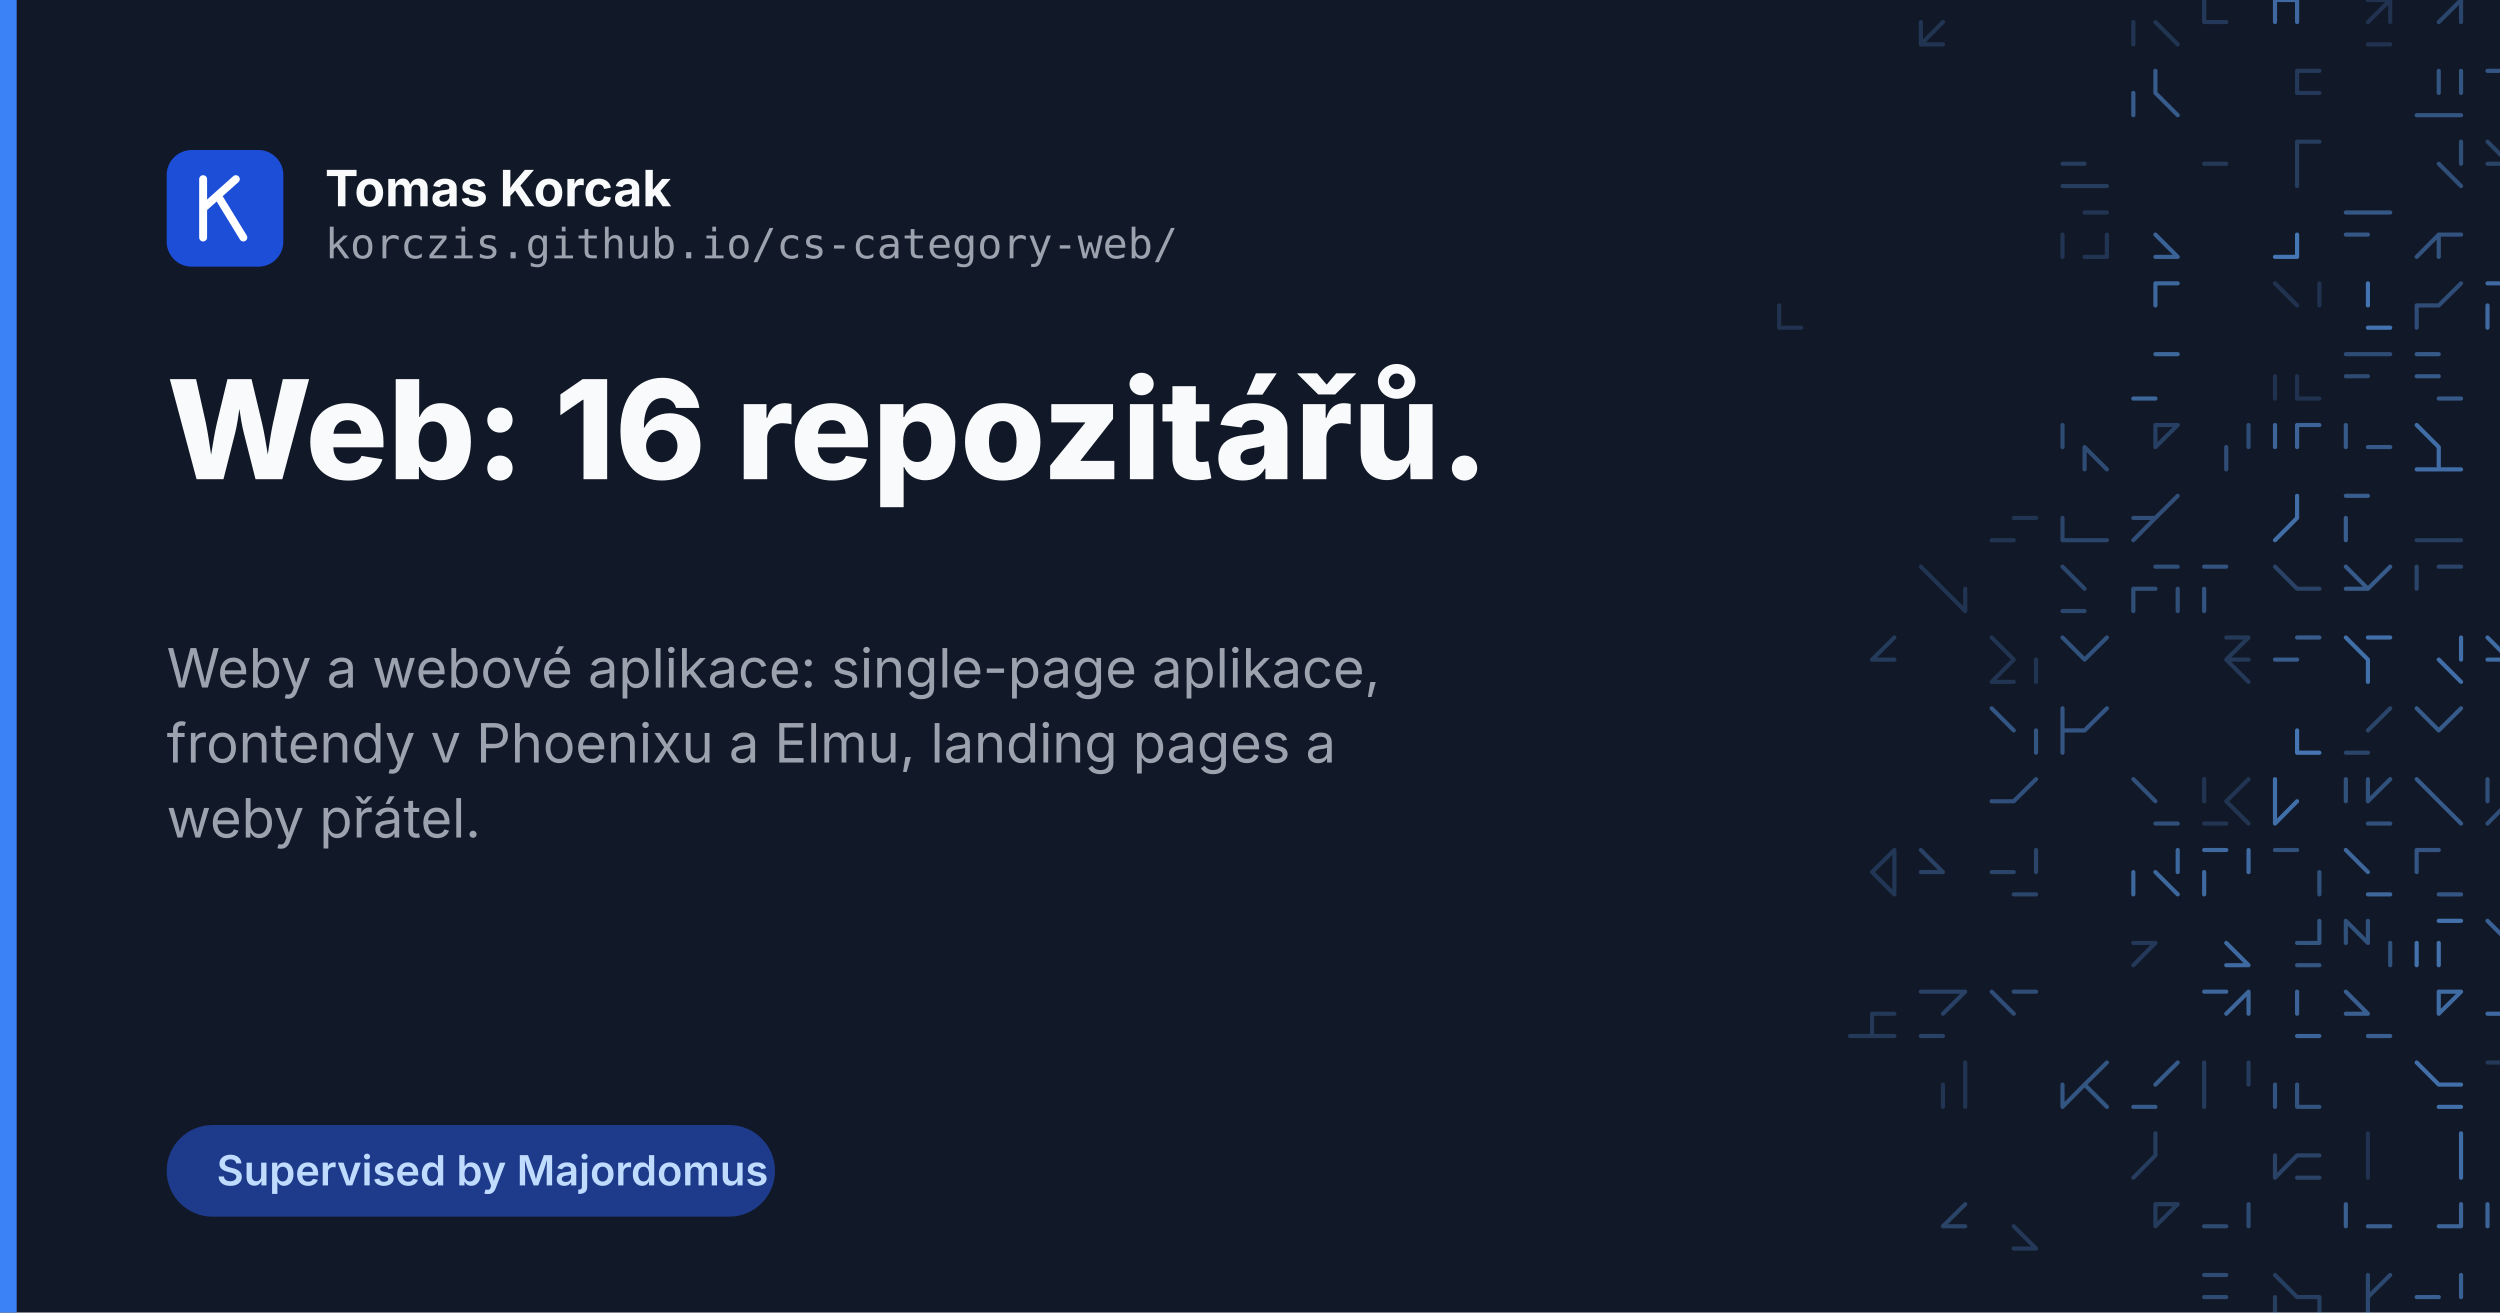
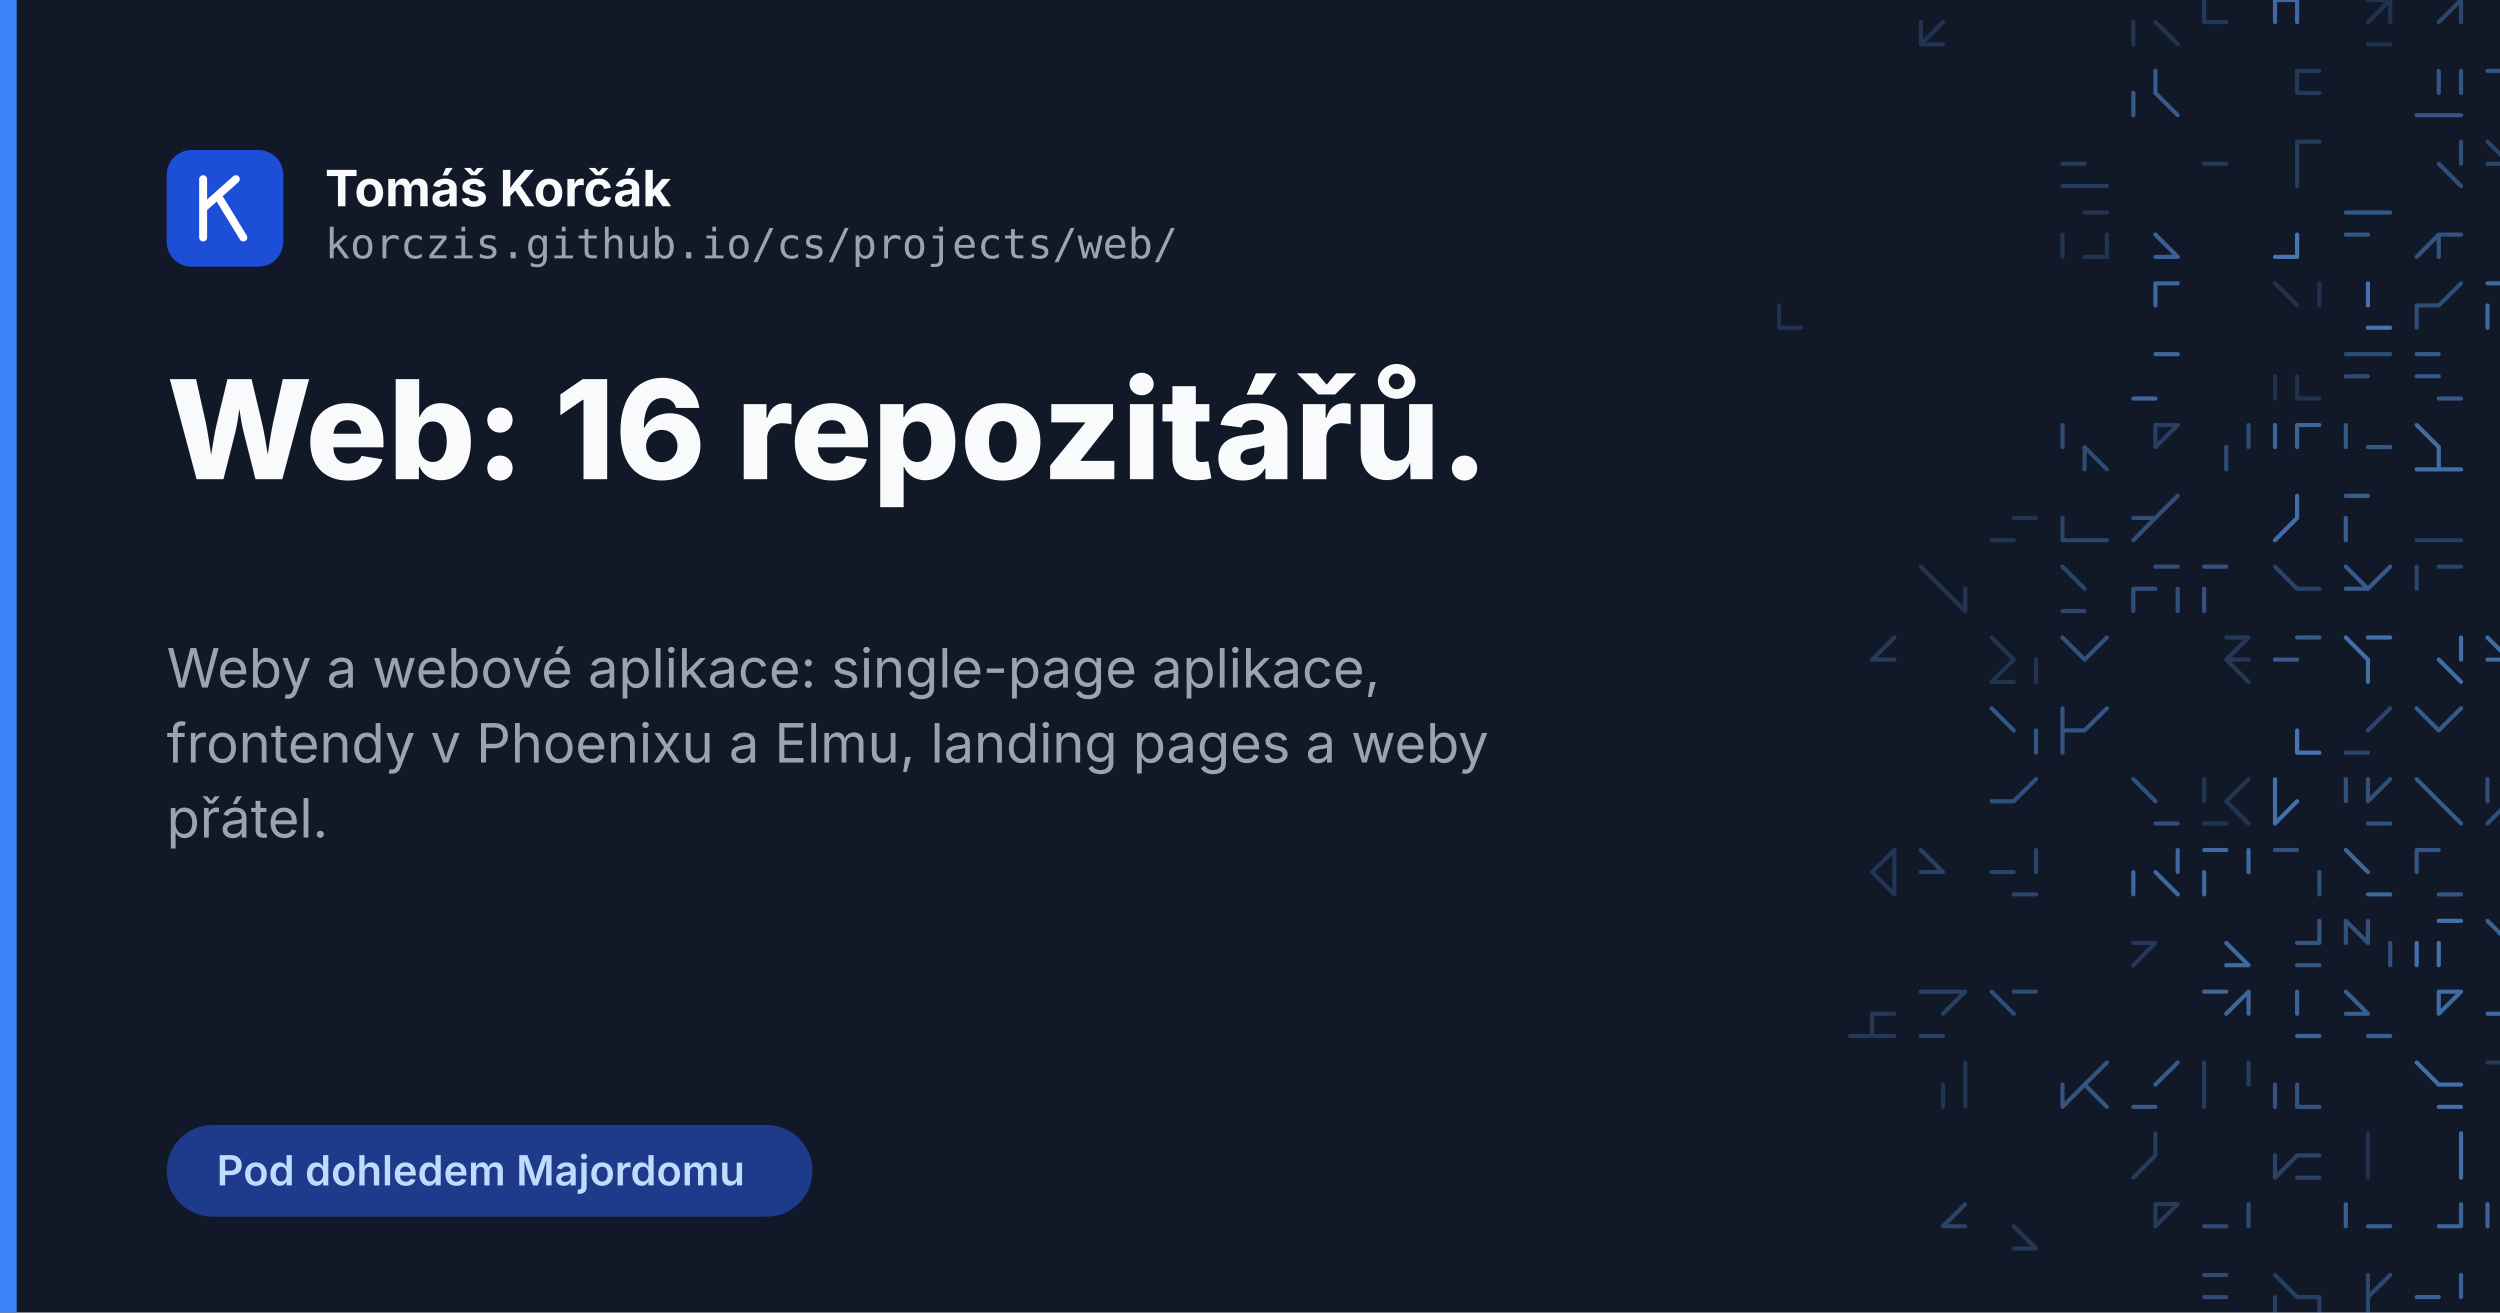
- <svg xmlns="http://www.w3.org/2000/svg" width="1200" height="630" viewBox="0 0 1200 630">
+ <svg xmlns="http://www.w3.org/2000/svg" width="1200" height="630" viewBox="0 0 1200 630" xml:lang="cs">
  <rect width="1200" height="630" fill="#111827" />
  <g fill="none" stroke="#60a5fa" stroke-width="2" stroke-linecap="round">
    <path d="M922.0 21.3L932.6 21.3M932.6 10.6L922.0 21.3M922.0 10.6L922.0 21.3" opacity="0.20" />
    <path d="M1024.0 10.6L1024.0 21.3M1034.6 10.6L1045.3 21.3" opacity="0.21" />
    <path d="M1058.0 10.6L1068.6 10.6M1058.0 0.0L1058.0 10.6M1058.0 0.0L1058.0 10.6" opacity="0.24" />
    <path d="M1102.6 0.0L1102.6 10.6M1092.0 0.0L1102.6 0.0M1092.0 0.0L1102.6 0.0M1092.0 0.0L1092.0 10.6" opacity="0.57" />
    <path d="M1147.3 0.0L1147.3 10.6M1136.6 21.3L1147.3 21.3M1147.3 0.0L1136.6 10.6M1136.6 0.0L1147.3 0.0" opacity="0.19" />
    <path d="M1181.3 0.0L1170.6 10.6M1181.3 0.0L1181.3 10.6M1181.3 0.0L1170.6 10.6" opacity="0.33" />
    <path d="M1204.6 10.6L1215.3 10.6M1215.3 0.0L1204.6 10.6" opacity="0.50" />
    <path d="M1024.0 44.6L1024.0 55.3M1034.6 44.6L1045.3 55.3M1024.0 44.6L1024.0 55.3M1034.6 34.0L1034.6 44.6" opacity="0.48" />
    <path d="M1102.6 34.0L1113.3 34.0M1102.6 34.0L1102.6 44.6M1102.6 44.6L1113.3 44.6" opacity="0.24" />
    <path d="M1170.6 34.0L1170.6 44.6M1160.0 55.3L1170.6 55.3M1181.3 34.0L1181.3 44.6M1170.6 55.3L1181.3 55.3" opacity="0.43" />
    <path d="M1204.6 44.6L1215.3 44.6M1194.0 34.0L1204.6 34.0" opacity="0.44" />
    <path d="M1238.6 44.6L1249.3 44.6M1238.6 44.6L1249.3 55.3" opacity="0.35" />
    <path d="M1000.6 89.3L1011.3 89.3M990.0 78.6L1000.6 78.6M990.0 89.3L1000.6 89.3" opacity="0.26" />
    <path d="M1058.0 78.6L1068.6 78.6M1058.0 78.6L1068.6 78.6" opacity="0.23" />
    <path d="M1102.6 68.0L1102.6 78.6M1102.6 78.6L1102.6 89.3M1102.6 68.0L1113.3 68.0M1102.6 68.0L1102.6 78.6" opacity="0.26" />
    <path d="M1170.6 78.6L1181.3 89.3M1181.3 68.0L1181.3 78.6" opacity="0.39" />
    <path d="M1194.0 78.6L1204.6 78.6M1194.0 68.0L1204.6 78.6" opacity="0.31" />
    <path d="M1228.0 68.0L1228.0 78.6M1238.6 68.0L1238.6 78.6M1228.0 78.6L1228.0 89.3M1249.3 78.6L1249.3 89.3" opacity="0.25" />
    <path d="M1011.3 112.6L1011.3 123.3M1000.6 102.0L1011.3 102.0M990.0 112.6L990.0 123.3M1000.6 123.3L1011.3 123.3" opacity="0.21" />
    <path d="M1034.6 123.3L1045.3 123.3M1034.6 112.6L1045.3 123.3M1034.6 112.6L1045.3 123.3" opacity="0.53" />
    <path d="M1102.6 112.6L1102.6 123.3M1102.6 112.6L1102.6 123.3M1092.0 123.3L1102.6 123.3" opacity="0.67" />
    <path d="M1126.0 112.6L1136.6 112.6M1136.6 102.0L1147.3 102.0M1126.0 102.0L1136.6 102.0M1126.0 112.6L1136.6 112.6" opacity="0.45" />
    <path d="M1170.6 112.6L1160.0 123.3M1170.6 112.6L1170.6 123.3M1170.6 112.6L1160.0 123.3M1170.6 112.6L1181.3 112.6" opacity="0.42" />
    <path d="M1228.0 123.3L1238.6 123.3M1238.6 112.6L1228.0 123.3M1238.6 112.6L1238.6 123.3" opacity="0.45" />
    <path d="M854.0 157.3L864.6 157.3M854.0 146.6L854.0 157.3" opacity="0.19" />
    <path d="M1034.6 136.0L1034.6 146.6M1034.6 136.0L1045.3 136.0M1034.6 136.0L1034.6 146.6" opacity="0.56" />
    <path d="M1113.3 136.0L1113.3 146.6M1092.0 136.0L1102.6 146.6" opacity="0.19" />
    <path d="M1136.6 157.3L1147.3 157.3M1136.6 136.0L1136.6 146.6" opacity="0.65" />
    <path d="M1160.0 146.6L1160.0 157.3M1160.0 146.6L1170.6 146.6M1181.3 136.0L1170.6 146.6" opacity="0.37" />
    <path d="M1204.6 146.6L1204.6 157.3M1194.0 136.0L1204.6 136.0M1194.0 146.6L1194.0 157.3M1204.6 146.6L1215.3 146.6" opacity="0.58" />
    <path d="M1228.0 157.3L1238.6 157.3M1228.0 157.3L1238.6 157.3M1249.3 136.0L1238.6 146.6" opacity="0.36" />
    <path d="M1024.0 191.3L1034.6 191.3M1034.6 170.0L1045.3 170.0M1034.6 170.0L1045.3 170.0" opacity="0.55" />
    <path d="M1102.6 180.6L1102.6 191.3M1102.6 191.3L1113.3 191.3M1102.6 180.6L1102.6 191.3M1092.0 180.6L1092.0 191.3" opacity="0.19" />
    <path d="M1126.0 170.0L1136.6 170.0M1126.0 180.6L1136.6 180.6M1136.6 170.0L1147.3 170.0" opacity="0.36" />
    <path d="M1160.0 170.0L1170.6 170.0M1160.0 180.6L1170.6 180.6M1160.0 170.0L1170.6 170.0M1170.6 191.3L1181.3 191.3" opacity="0.46" />
    <path d="M1204.6 180.6L1204.6 191.3M1204.6 170.0L1215.3 170.0M1215.3 180.6L1215.3 191.3" opacity="0.24" />
    <path d="M1238.6 180.6L1228.0 191.3M1228.0 180.6L1238.6 180.6" opacity="0.52" />
    <path d="M990.0 204.0L990.0 214.6M1000.6 214.6L1011.3 225.3M1000.6 214.6L1000.6 225.3" opacity="0.36" />
    <path d="M1045.3 204.0L1034.6 214.6M1034.6 204.0L1034.6 214.6M1034.6 204.0L1045.3 204.0" opacity="0.28" />
    <path d="M1068.6 214.6L1068.6 225.3M1079.3 204.0L1079.3 214.6" opacity="0.37" />
    <path d="M1092.0 204.0L1092.0 214.6M1102.6 204.0L1113.3 204.0M1102.6 204.0L1102.6 214.6" opacity="0.54" />
    <path d="M1136.6 214.6L1147.3 214.6M1136.6 214.6L1147.3 214.6M1126.0 204.0L1126.0 214.6" opacity="0.46" />
    <path d="M1160.0 204.0L1170.6 214.6M1160.0 225.3L1170.6 225.3M1170.6 214.6L1170.6 225.3M1170.6 225.3L1181.3 225.3" opacity="0.60" />
    <path d="M1215.3 204.0L1215.3 214.6M1215.3 204.0L1204.6 214.6M1204.6 225.3L1215.3 225.3" opacity="0.25" />
    <path d="M1228.0 204.0L1238.6 214.6M1238.6 214.6L1238.6 225.3M1228.0 214.6L1238.6 214.6M1228.0 214.6L1228.0 225.3" opacity="0.58" />
    <path d="M956.0 259.3L966.6 259.3M966.6 248.6L977.3 248.6" opacity="0.20" />
    <path d="M990.0 248.6L990.0 259.3M1000.6 259.3L1011.3 259.3M990.0 259.3L1000.6 259.3" opacity="0.32" />
    <path d="M1045.3 238.0L1034.6 248.6M1034.6 248.6L1024.0 259.3M1045.3 238.0L1034.6 248.6M1024.0 248.6L1034.6 248.6" opacity="0.38" />
    <path d="M1102.6 248.6L1092.0 259.3M1102.6 238.0L1102.6 248.6" opacity="0.61" />
    <path d="M1126.0 248.6L1126.0 259.3M1126.0 238.0L1136.6 238.0" opacity="0.49" />
    <path d="M1160.0 259.3L1170.6 259.3M1160.0 259.3L1170.6 259.3M1170.6 259.3L1181.3 259.3" opacity="0.26" />
    <path d="M1238.6 248.6L1249.3 248.6M1228.0 238.0L1238.6 238.0M1228.0 259.3L1238.6 259.3M1238.6 248.6L1228.0 259.3" opacity="0.35" />
    <path d="M943.3 282.6L943.3 293.3M922.0 272.0L932.6 282.6M932.6 282.6L943.3 293.3" opacity="0.20" />
    <path d="M990.0 293.3L1000.6 293.3M990.0 272.0L1000.6 282.6M990.0 272.0L1000.6 282.6" opacity="0.33" />
    <path d="M1024.0 282.6L1034.6 282.6M1045.3 282.6L1045.3 293.3M1034.6 272.0L1045.3 272.0M1024.0 282.6L1024.0 293.3" opacity="0.39" />
    <path d="M1058.0 282.6L1058.0 293.3M1058.0 272.0L1068.6 272.0" opacity="0.42" />
    <path d="M1102.6 282.6L1113.3 282.6M1092.0 272.0L1102.6 282.6" opacity="0.30" />
    <path d="M1126.0 282.6L1136.6 282.6M1126.0 272.0L1136.6 282.6M1147.3 272.0L1136.6 282.6M1147.3 272.0L1136.6 282.6" opacity="0.47" />
    <path d="M1160.0 272.0L1160.0 282.6M1170.6 272.0L1181.3 272.0" opacity="0.32" />
    <path d="M1215.3 272.0L1215.3 282.6M1204.6 272.0L1204.6 282.6" opacity="0.20" />
    <path d="M1228.0 293.3L1238.6 293.3M1228.0 272.0L1238.6 282.6M1238.6 282.6L1249.3 293.3" opacity="0.65" />
    <path d="M898.6 316.6L909.3 316.6M909.3 306.0L898.6 316.6" opacity="0.25" />
    <path d="M977.3 316.6L977.3 327.3M956.0 327.3L966.6 327.3M956.0 306.0L966.6 316.6M966.6 316.6L956.0 327.3" opacity="0.20" />
    <path d="M1011.3 306.0L1000.6 316.6M990.0 306.0L1000.6 316.6" opacity="0.41" />
    <path d="M1079.3 306.0L1068.6 316.6M1068.6 316.6L1079.3 327.3M1068.6 306.0L1079.3 306.0M1068.6 316.6L1079.3 316.6" opacity="0.23" />
    <path d="M1102.6 306.0L1113.3 306.0M1092.0 316.6L1102.6 316.6" opacity="0.48" />
    <path d="M1136.6 316.6L1136.6 327.3M1136.6 306.0L1147.3 306.0M1126.0 306.0L1136.6 316.6M1126.0 306.0L1136.6 316.6" opacity="0.62" />
    <path d="M1170.6 316.6L1181.3 327.3M1181.3 306.0L1181.3 316.6" opacity="0.61" />
    <path d="M1194.0 316.6L1204.6 316.6M1194.0 306.0L1204.6 316.6" opacity="0.59" />
    <path d="M956.0 340.0L966.6 350.6M977.3 350.6L977.3 361.3" opacity="0.43" />
    <path d="M1011.3 340.0L1000.6 350.6M990.0 350.6L990.0 361.3M990.0 340.0L990.0 350.6M990.0 350.6L1000.6 350.6" opacity="0.44" />
    <path d="M1102.6 361.3L1113.3 361.3M1102.6 350.6L1102.6 361.3" opacity="0.66" />
    <path d="M1147.3 340.0L1136.6 350.6M1126.0 361.3L1136.6 361.3" opacity="0.32" />
    <path d="M1160.0 340.0L1170.6 350.6M1181.3 340.0L1170.6 350.6M1181.3 340.0L1170.6 350.6" opacity="0.47" />
    <path d="M1204.6 340.0L1204.6 350.6M1215.3 340.0L1204.6 350.6" opacity="0.31" />
    <path d="M1249.3 340.0L1238.6 350.6M1249.3 350.6L1249.3 361.3M1249.3 340.0L1249.3 350.6" opacity="0.61" />
    <path d="M977.3 374.0L966.6 384.6M956.0 384.6L966.6 384.6" opacity="0.40" />
    <path d="M1024.0 374.0L1034.6 384.6M1034.6 395.3L1045.3 395.3" opacity="0.40" />
    <path d="M1068.6 384.6L1079.3 395.3M1058.0 374.0L1058.0 384.6M1058.0 395.3L1068.6 395.3M1079.3 374.0L1068.6 384.6" opacity="0.21" />
    <path d="M1102.6 384.6L1092.0 395.3M1092.0 374.0L1092.0 384.6M1092.0 384.6L1092.0 395.3" opacity="0.62" />
    <path d="M1136.6 374.0L1136.6 384.6M1126.0 374.0L1126.0 384.6M1136.6 395.3L1147.3 395.3M1147.3 374.0L1136.6 384.6" opacity="0.41" />
    <path d="M1170.6 384.6L1181.3 395.3M1160.0 374.0L1170.6 384.6M1170.6 384.6L1181.3 395.3" opacity="0.47" />
    <path d="M1215.3 374.0L1204.6 384.6M1215.3 374.0L1215.3 384.6M1204.6 384.6L1194.0 395.3M1194.0 374.0L1194.0 384.6" opacity="0.39" />
    <path d="M1238.6 395.3L1249.3 395.3M1228.0 374.0L1238.6 374.0" opacity="0.44" />
    <path d="M909.3 418.6L909.3 429.3M909.3 408.0L909.3 418.6M898.6 418.6L909.3 429.3M909.3 408.0L898.6 418.6" opacity="0.22" />
    <path d="M922.0 418.6L932.6 418.6M922.0 408.0L932.6 418.6" opacity="0.29" />
    <path d="M956.0 418.6L966.6 418.6M977.3 408.0L977.3 418.6M966.6 429.3L977.3 429.3" opacity="0.32" />
    <path d="M1045.3 408.0L1045.3 418.6M1024.0 418.6L1024.0 429.3M1034.6 418.6L1045.3 429.3" opacity="0.56" />
    <path d="M1079.3 408.0L1079.3 418.6M1058.0 408.0L1068.6 408.0M1058.0 418.6L1058.0 429.3" opacity="0.58" />
    <path d="M1113.3 418.6L1113.3 429.3M1092.0 408.0L1102.6 408.0" opacity="0.41" />
    <path d="M1136.6 429.3L1147.3 429.3M1126.0 408.0L1136.6 418.6" opacity="0.55" />
    <path d="M1170.6 429.3L1181.3 429.3M1160.0 408.0L1160.0 418.6M1160.0 408.0L1170.6 408.0" opacity="0.44" />
    <path d="M1204.6 429.3L1215.3 429.3M1215.3 408.0L1215.3 418.6" opacity="0.24" />
    <path d="M1238.6 429.3L1249.3 429.3M1249.3 408.0L1249.3 418.6" opacity="0.60" />
    <path d="M1024.0 452.6L1034.6 452.6M1034.6 452.6L1024.0 463.3" opacity="0.24" />
    <path d="M1068.6 452.6L1079.3 463.3M1068.6 463.3L1079.3 463.3M1068.6 463.3L1079.3 463.3M1068.6 452.6L1079.3 463.3" opacity="0.58" />
    <path d="M1102.6 452.6L1113.3 452.6M1113.3 442.0L1113.3 452.6M1102.6 463.3L1113.3 463.3" opacity="0.43" />
    <path d="M1126.0 442.0L1136.6 452.6M1126.0 442.0L1126.0 452.6M1147.3 452.6L1147.3 463.3M1136.6 442.0L1136.6 452.6" opacity="0.41" />
    <path d="M1170.6 452.6L1170.6 463.3M1170.6 442.0L1181.3 442.0M1160.0 452.6L1160.0 463.3" opacity="0.63" />
    <path d="M1194.0 442.0L1204.6 452.6M1204.6 452.6L1215.3 452.6" opacity="0.52" />
    <path d="M1238.6 442.0L1238.6 452.6M1238.6 452.6L1238.6 463.3" opacity="0.28" />
    <path d="M898.6 486.6L909.3 486.6M888.0 497.3L898.6 497.3M898.6 486.6L898.6 497.3M898.6 497.3L909.3 497.3" opacity="0.23" />
    <path d="M922.0 476.0L932.6 476.0M922.0 497.3L932.6 497.3M943.3 476.0L932.6 486.6M932.6 476.0L943.3 476.0" opacity="0.29" />
    <path d="M956.0 476.0L966.6 486.6M966.6 476.0L977.3 476.0" opacity="0.37" />
    <path d="M1058.0 476.0L1068.6 476.0M1079.3 476.0L1068.6 486.6M1079.3 476.0L1079.3 486.6" opacity="0.55" />
    <path d="M1102.6 497.3L1113.3 497.3M1102.6 476.0L1102.6 486.6" opacity="0.54" />
    <path d="M1126.0 486.6L1136.6 486.6M1136.6 497.3L1147.3 497.3M1126.0 476.0L1136.6 486.6" opacity="0.50" />
    <path d="M1181.3 476.0L1170.6 486.6M1170.6 476.0L1181.3 476.0M1170.6 476.0L1170.6 486.6M1170.6 476.0L1170.6 486.6" opacity="0.59" />
    <path d="M1204.6 476.0L1215.3 476.0M1204.6 486.6L1204.6 497.3M1194.0 486.6L1204.6 486.6" opacity="0.58" />
    <path d="M1249.3 476.0L1238.6 486.6M1228.0 486.6L1228.0 497.3M1238.6 476.0L1238.6 486.6" opacity="0.61" />
    <path d="M943.3 510.0L943.3 520.6M943.3 520.6L943.3 531.3M932.6 520.6L932.6 531.3" opacity="0.20" />
    <path d="M990.0 520.6L990.0 531.3M1000.6 520.6L990.0 531.3M1011.3 510.0L1000.6 520.6M1000.6 520.6L1011.3 531.3" opacity="0.43" />
    <path d="M1024.0 531.3L1034.6 531.3M1045.3 510.0L1034.6 520.6M1024.0 531.3L1034.6 531.3" opacity="0.47" />
    <path d="M1079.3 510.0L1079.3 520.6M1058.0 520.6L1058.0 531.3M1058.0 510.0L1058.0 520.6" opacity="0.25" />
    <path d="M1092.0 520.6L1092.0 531.3M1102.6 531.3L1113.3 531.3M1102.6 520.6L1102.6 531.3" opacity="0.42" />
    <path d="M1170.6 520.6L1181.3 520.6M1170.6 531.3L1181.3 531.3M1160.0 510.0L1170.6 520.6M1160.0 510.0L1170.6 520.6" opacity="0.62" />
    <path d="M1215.3 510.0L1215.3 520.6M1194.0 510.0L1204.6 510.0" opacity="0.23" />
    <path d="M1238.6 520.6L1249.3 531.3M1249.3 510.0L1238.6 520.6" opacity="0.49" />
    <path d="M1034.6 544.0L1034.6 554.6M1034.6 554.6L1024.0 565.3" opacity="0.26" />
    <path d="M1102.6 554.6L1113.3 554.6M1092.0 554.6L1092.0 565.3M1102.6 565.3L1113.3 565.3M1102.6 554.6L1092.0 565.3" opacity="0.30" />
    <path d="M1136.6 554.6L1136.6 565.3M1136.6 544.0L1136.6 554.6" opacity="0.19" />
    <path d="M1181.3 544.0L1181.3 554.6M1181.3 554.6L1181.3 565.3" opacity="0.60" />
    <path d="M1215.3 544.0L1215.3 554.6M1204.6 544.0L1215.3 544.0" opacity="0.66" />
    <path d="M1228.0 554.6L1228.0 565.3M1238.6 554.6L1238.6 565.3" opacity="0.62" />
    <path d="M943.3 578.0L932.6 588.6M943.3 578.0L932.6 588.6M932.6 588.6L943.3 588.6" opacity="0.31" />
    <path d="M966.6 599.3L977.3 599.3M966.6 588.6L977.3 599.3" opacity="0.24" />
    <path d="M1045.3 578.0L1034.6 588.6M1034.6 578.0L1034.6 588.6M1034.6 578.0L1045.3 578.0" opacity="0.25" />
    <path d="M1079.3 578.0L1079.3 588.6M1058.0 588.6L1068.6 588.6M1079.3 578.0L1079.3 588.6" opacity="0.35" />
    <path d="M1126.0 578.0L1126.0 588.6M1136.6 588.6L1147.3 588.6" opacity="0.50" />
    <path d="M1181.3 578.0L1181.3 588.6M1170.6 588.6L1181.3 588.6" opacity="0.54" />
    <path d="M1194.0 578.0L1194.0 588.6M1215.3 588.6L1215.3 599.3M1204.6 588.6L1215.3 588.6" opacity="0.54" />
    <path d="M1228.0 588.6L1238.6 588.6M1238.6 588.6L1238.6 599.3" opacity="0.29" />
    <path d="M1058.0 622.6L1068.6 622.6M1058.0 612.0L1068.6 612.0" opacity="0.36" />
    <path d="M1113.3 622.6L1113.3 633.3M1092.0 622.6L1092.0 633.3M1102.6 622.6L1113.3 622.6M1092.0 612.0L1102.6 622.6" opacity="0.27" />
    <path d="M1136.6 622.6L1136.6 633.3M1147.3 612.0L1136.6 622.6M1136.6 633.3L1147.3 633.3M1136.6 612.0L1136.6 622.6" opacity="0.34" />
    <path d="M1181.3 612.0L1181.3 622.6M1160.0 622.6L1170.6 622.6" opacity="0.51" />
    <path d="M1215.3 622.6L1215.3 633.3M1215.3 612.0L1215.3 622.6M1204.6 622.6L1215.3 622.6" opacity="0.38" />
    <path d="M1238.6 612.0L1249.3 612.0M1249.3 622.6L1249.3 633.3" opacity="0.60" />
    <path d="M966.6 656.6L977.3 656.6M977.3 656.6L977.3 667.3" opacity="0.29" />
    <path d="M990.0 646.0L1000.6 646.0M1011.3 656.6L1011.3 667.3M990.0 646.0L1000.6 656.6M1000.6 656.6L990.0 667.3" opacity="0.41" />
    <path d="M1058.0 646.0L1058.0 656.6M1058.0 646.0L1068.6 656.6M1068.6 646.0L1068.6 656.6" opacity="0.56" />
    <path d="M1092.0 646.0L1102.6 646.0M1092.0 646.0L1102.6 646.0M1102.6 667.3L1113.3 667.3M1102.6 656.6L1113.3 656.6" opacity="0.50" />
    <path d="M1126.0 646.0L1126.0 656.6M1136.6 656.6L1136.6 667.3" opacity="0.66" />
    <path d="M1160.0 646.0L1170.6 656.6M1170.6 656.6L1170.6 667.3M1170.6 646.0L1181.3 646.0M1181.3 646.0L1181.3 656.6" opacity="0.61" />
    <path d="M1204.6 646.0L1215.3 646.0M1194.0 646.0L1204.6 656.6M1204.6 656.6L1204.6 667.3" opacity="0.23" />
    <path d="M1228.0 656.6L1228.0 667.3M1238.6 646.0L1249.3 646.0M1238.6 646.0L1249.3 646.0M1238.6 646.0L1249.3 646.0" opacity="0.51" />
  </g>
  <rect x="0" y="0" width="8" height="630" fill="#3b82f6" />
  <g font-family="Inter, Helvetica Neue, Helvetica, Arial, sans-serif">
    <rect x="80" y="72" width="56" height="56" rx="12" fill="#1d4ed8" />
    <g fill="none" stroke="#fff" stroke-width="3.8" stroke-linecap="round" stroke-linejoin="round">
      <path d="M97.5 86v28M97.5 100l15.7-14M104.5 93.9l12.3 20.1" />
    </g>
-     <text x="156" y="99" font-size="24" font-weight="700" fill="#f9fafb">Tomas Korcak</text>
-     <text x="156" y="124" font-size="20" font-family="JetBrains Mono, Menlo, monospace" fill="#9ca3af">korczis.github.io/cs-category-web/</text>
+     <text x="156" y="99" font-size="24" font-weight="700" fill="#f9fafb">Tomáš Korčák</text>
+     <text id="address" x="156" y="124" font-size="20" font-family="JetBrains Mono, Menlo, monospace" fill="#9ca3af">korczis.github.io/cs/projects/web/</text>
    <text x="80" y="230" font-size="66" font-weight="800" fill="#f9fafb">Web: 16 repozitářů.</text>
    <text x="80" y="330" font-size="26" fill="#9ca3af">Weby a webové aplikace: single-page aplikace,</text>
-     <text x="80" y="366" font-size="26" fill="#9ca3af">frontendy v Phoenixu a Elmu, landing pages a</text>
-     <text x="80" y="402" font-size="26" fill="#9ca3af">weby přátel.</text>
-     <rect x="80" y="540" width="292" height="44" rx="22" fill="#1e3a8a" />
-     <text x="104" y="569" font-size="20" font-weight="600" fill="#bfdbfe">Supervised by Majordomus</text>
+     <text x="80" y="366" font-size="26" fill="#9ca3af">frontendy v Phoenixu a Elmu, landing pages a weby</text>
+     <text x="80" y="402" font-size="26" fill="#9ca3af">přátel.</text>
+     <rect x="80" y="540" width="310" height="44" rx="22" fill="#1e3a8a" />
+     <text x="104" y="569" font-size="20" font-weight="600" fill="#bfdbfe">Pod dohledem Majordomu</text>
  </g>
</svg>
